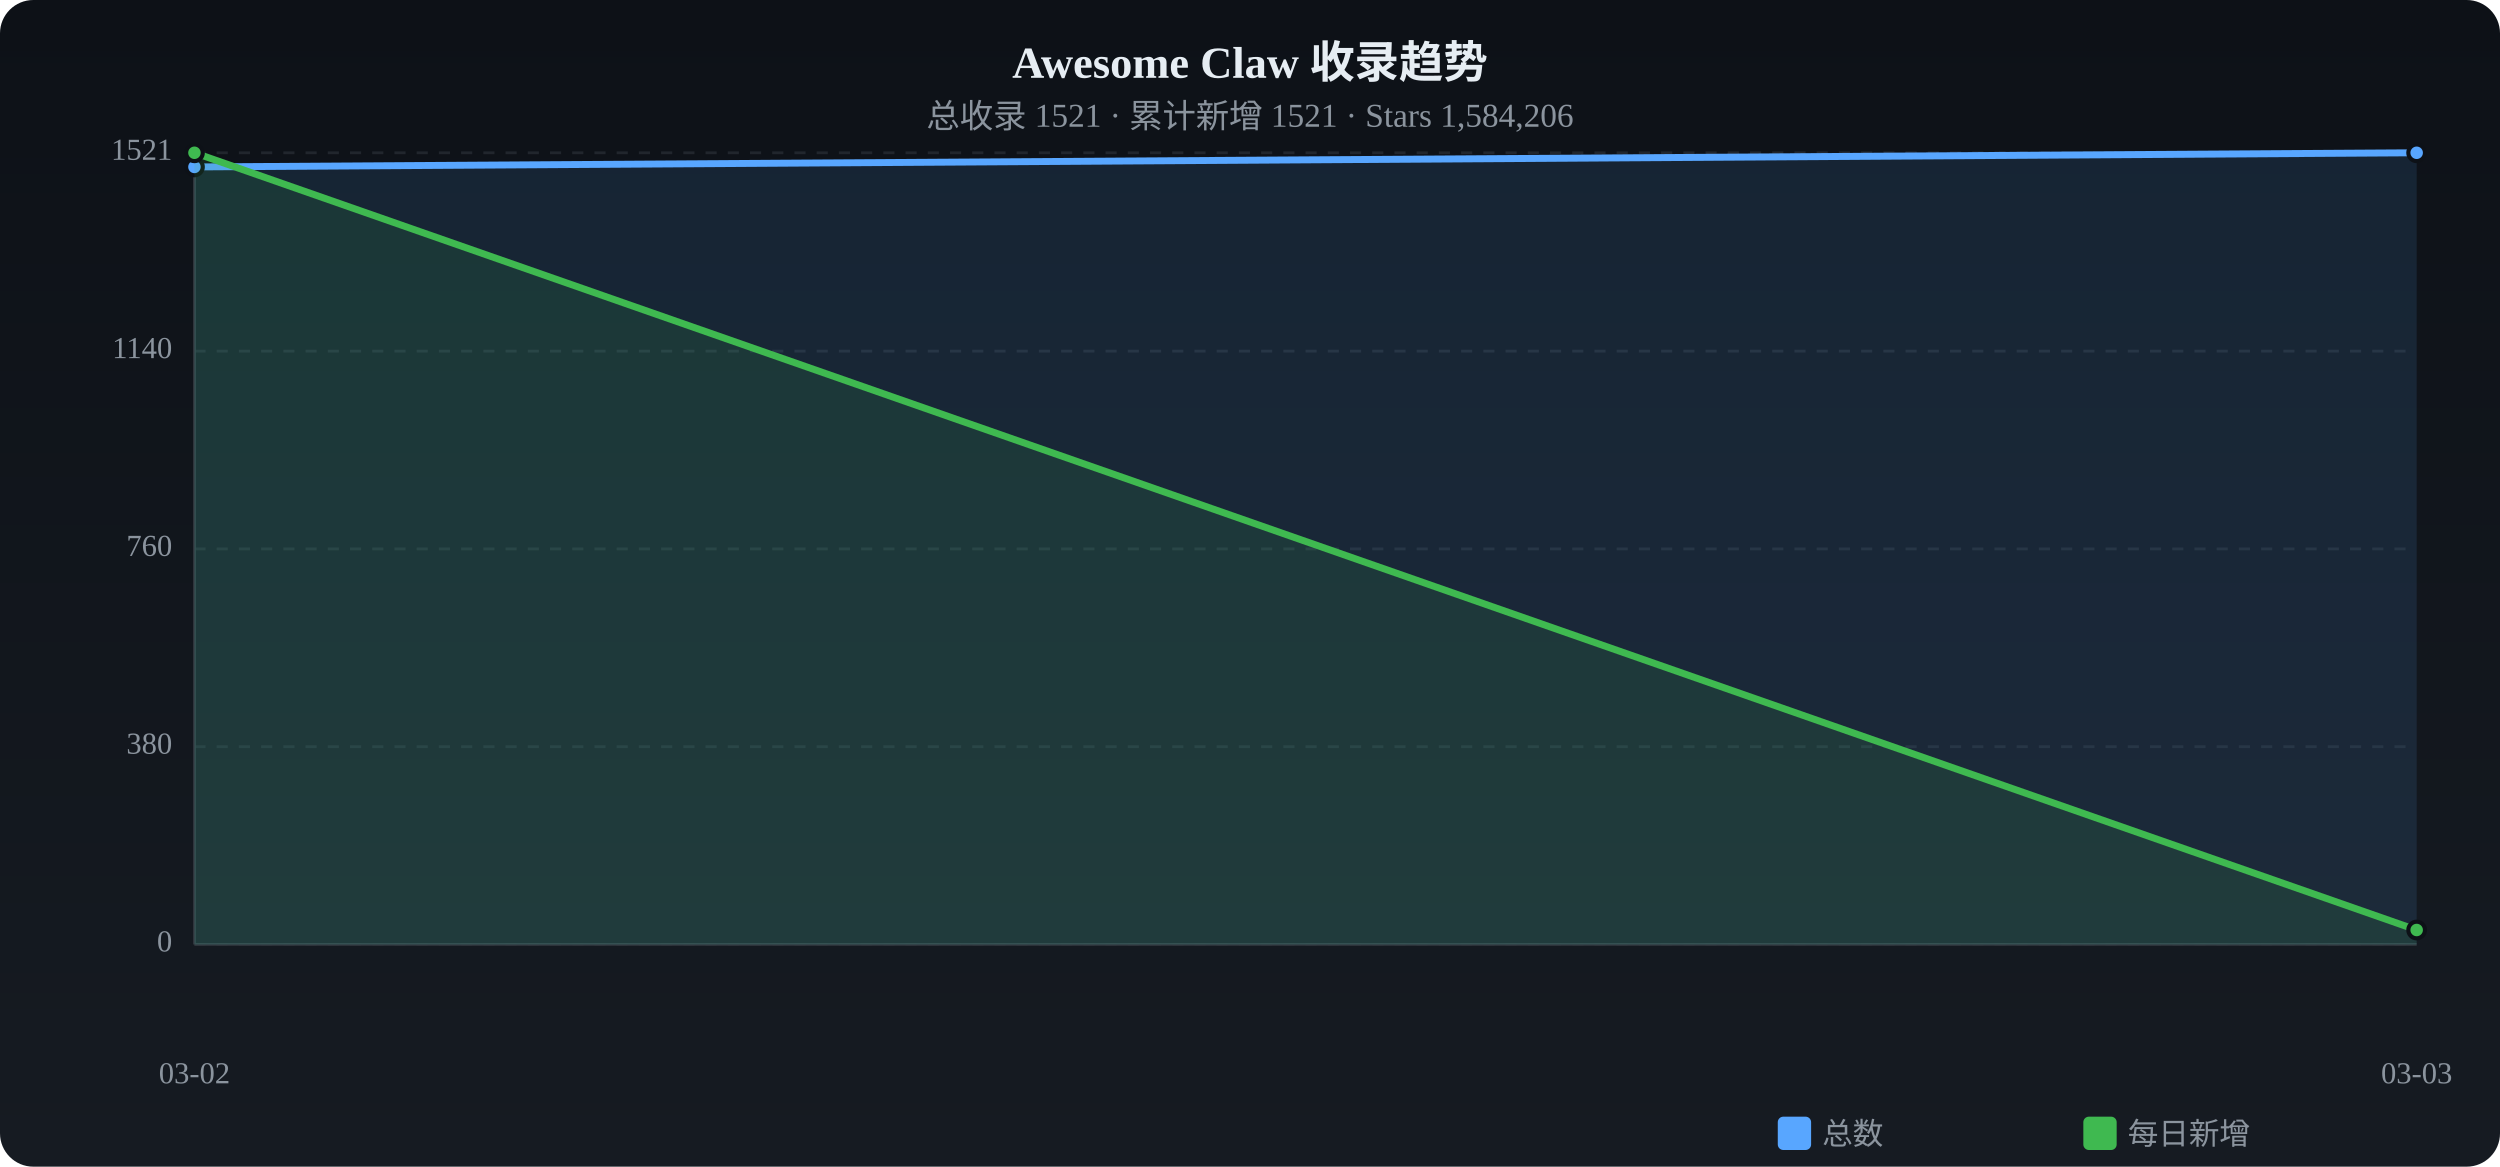
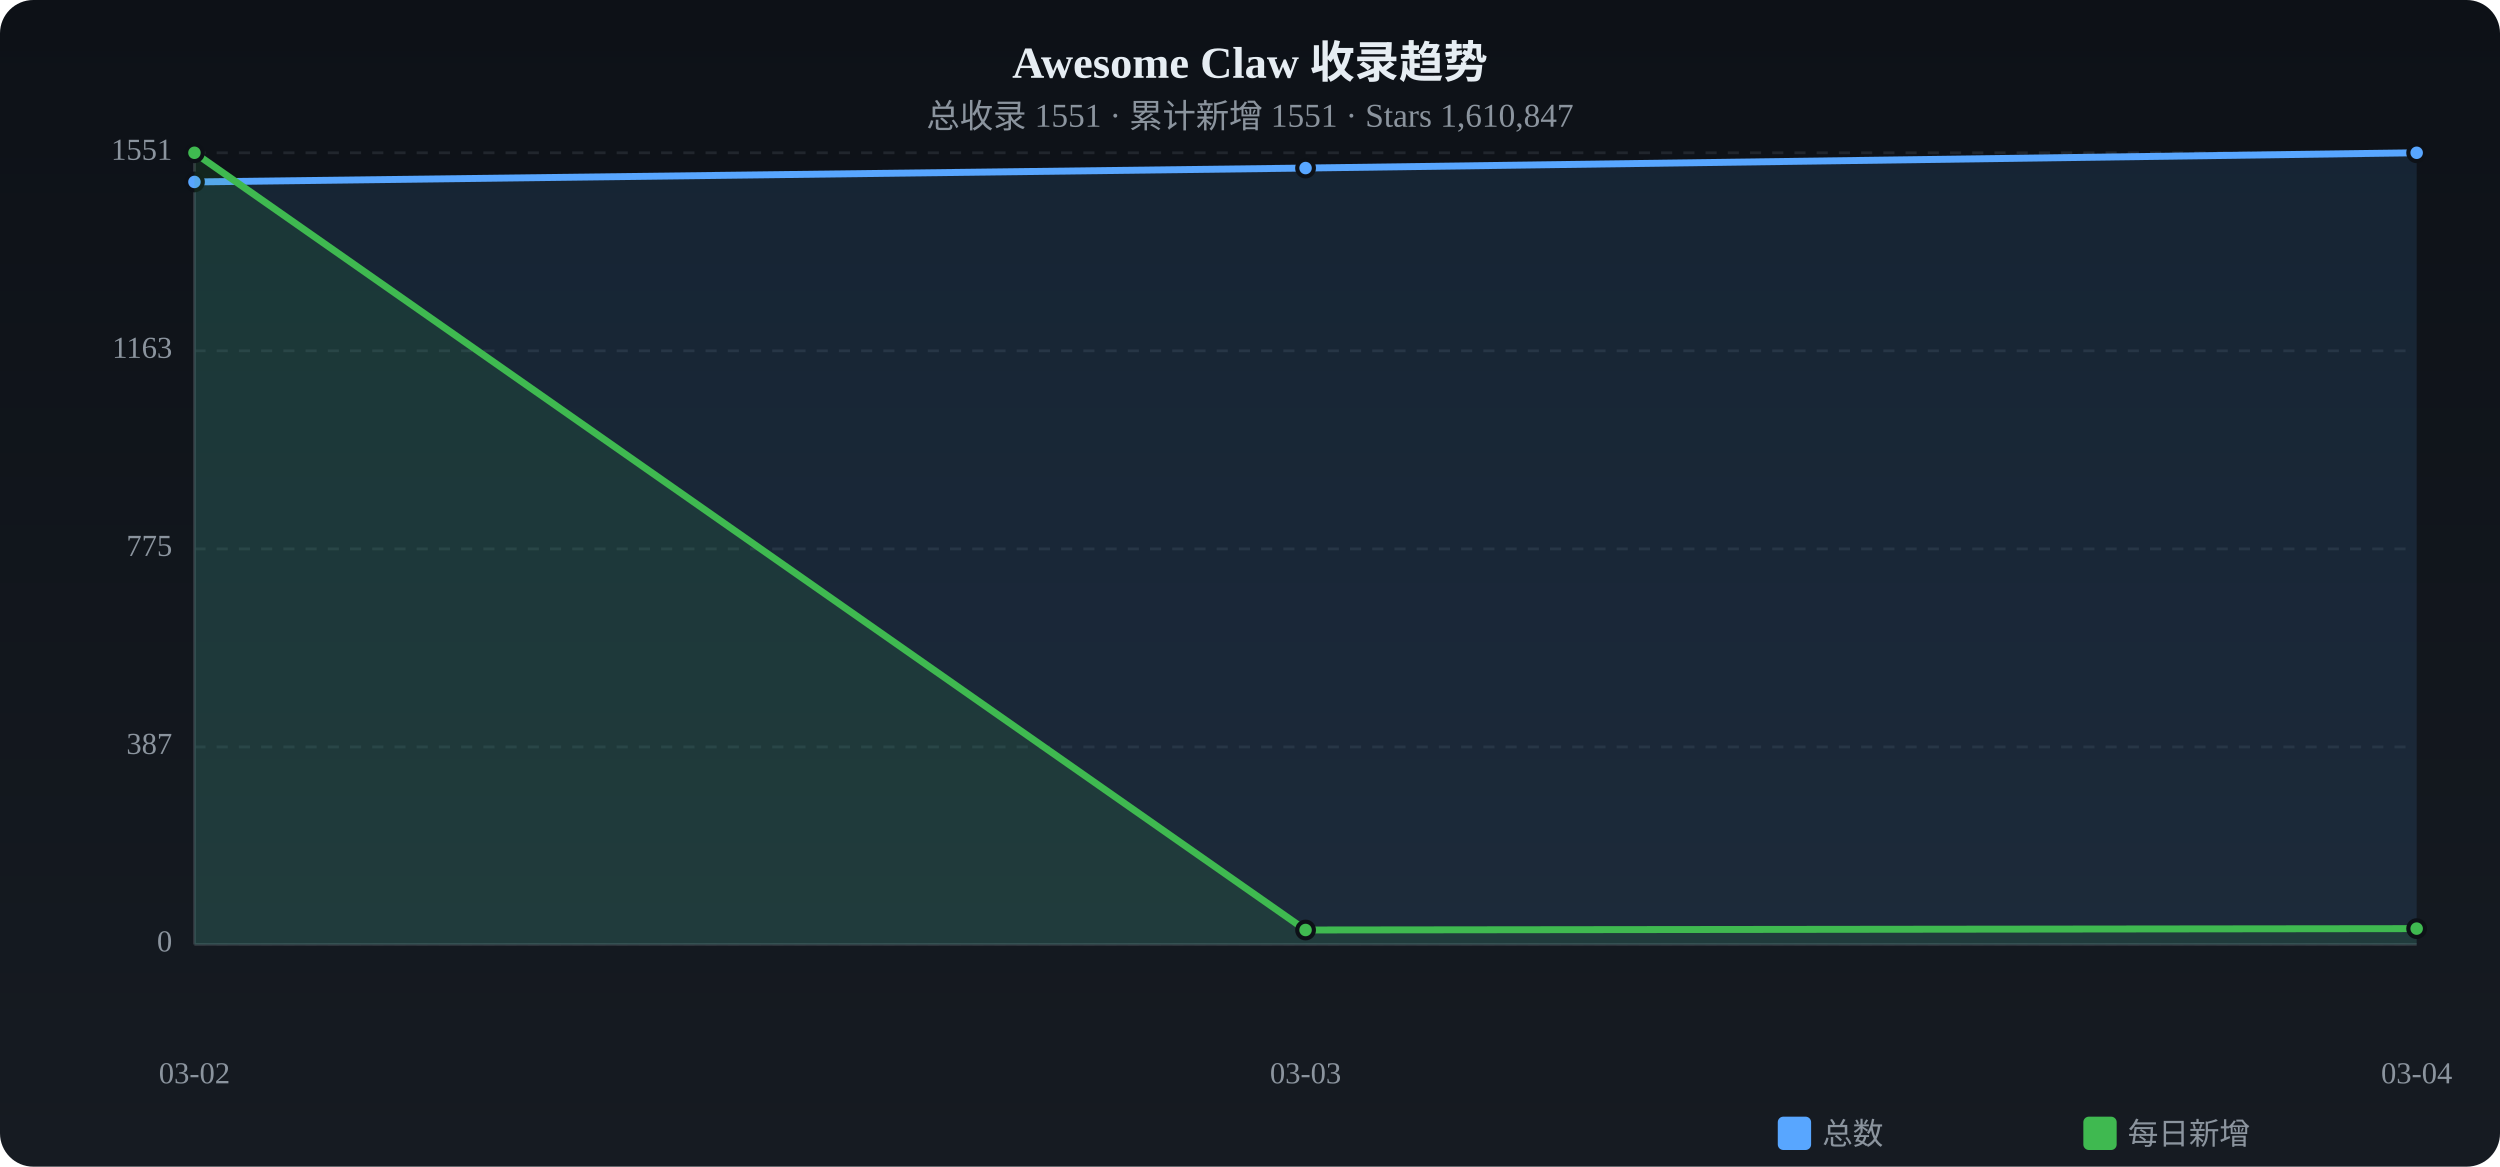
<svg xmlns="http://www.w3.org/2000/svg" viewBox="0 0 900 420" width="900" height="420">
  <defs>
    <linearGradient id="tbg" x1="0%" y1="0%" x2="0%" y2="100%">
      <stop offset="0%" stop-color="#0d1117" />
      <stop offset="100%" stop-color="#161b22" />
    </linearGradient>
  </defs>
  <rect width="900" height="420" rx="12" fill="url(#tbg)" />
  <text x="450.0" y="28" text-anchor="middle" fill="#e6edf3" font-size="16" font-weight="bold">Awesome Claw 收录趋势</text>
-   <text x="450.0" y="46" text-anchor="middle" fill="#8b949e" font-size="12">总收录 1521 · 累计新增 1521 · Stars 1,584,206</text>
+   <text x="450.0" y="46" text-anchor="middle" fill="#8b949e" font-size="12">总收录 1551 · 累计新增 1551 · Stars 1,610,847</text>
  <text x="62" y="340.0" text-anchor="end" fill="#8b949e" font-size="11" dominant-baseline="middle">0</text>
  <line x1="70" y1="340.0" x2="870" y2="340.0" stroke="#21262d" stroke-dasharray="4 4" />
-   <text x="62" y="268.8" text-anchor="end" fill="#8b949e" font-size="11" dominant-baseline="middle">380</text>
-   <line x1="70" y1="268.8" x2="870" y2="268.8" stroke="#21262d" stroke-dasharray="4 4" />
-   <text x="62" y="197.6" text-anchor="end" fill="#8b949e" font-size="11" dominant-baseline="middle">760</text>
+   <text x="62" y="268.9" text-anchor="end" fill="#8b949e" font-size="11" dominant-baseline="middle">387</text>
+   <line x1="70" y1="268.9" x2="870" y2="268.9" stroke="#21262d" stroke-dasharray="4 4" />
+   <text x="62" y="197.6" text-anchor="end" fill="#8b949e" font-size="11" dominant-baseline="middle">775</text>
  <line x1="70" y1="197.6" x2="870" y2="197.6" stroke="#21262d" stroke-dasharray="4 4" />
-   <text x="62" y="126.4" text-anchor="end" fill="#8b949e" font-size="11" dominant-baseline="middle">1140</text>
-   <line x1="70" y1="126.4" x2="870" y2="126.4" stroke="#21262d" stroke-dasharray="4 4" />
-   <text x="62" y="55.0" text-anchor="end" fill="#8b949e" font-size="11" dominant-baseline="middle">1521</text>
+   <text x="62" y="126.3" text-anchor="end" fill="#8b949e" font-size="11" dominant-baseline="middle">1163</text>
+   <line x1="70" y1="126.3" x2="870" y2="126.3" stroke="#21262d" stroke-dasharray="4 4" />
+   <text x="62" y="55.0" text-anchor="end" fill="#8b949e" font-size="11" dominant-baseline="middle">1551</text>
  <line x1="70" y1="55.0" x2="870" y2="55.0" stroke="#21262d" stroke-dasharray="4 4" />
  <line x1="70" y1="55" x2="70" y2="340" stroke="#30363d" />
  <line x1="70" y1="340" x2="870" y2="340" stroke="#30363d" />
-   <path d="M70.0,60.1 L870.0,55.0 L870.0,340 L70.0,340 Z" fill="#58a6ff" opacity="0.12" />
-   <polyline points="70.0,60.1 870.0,55.0" fill="none" stroke="#58a6ff" stroke-width="2.5" stroke-linecap="round" stroke-linejoin="round" />
-   <circle cx="70.0" cy="60.1" r="3" fill="#58a6ff" stroke="#0d1117" stroke-width="1.5" />
+   <path d="M70.0,65.5 L470.0,60.5 L870.0,55.0 L870.0,340 L70.0,340 Z" fill="#58a6ff" opacity="0.12" />
+   <polyline points="70.0,65.5 470.0,60.5 870.0,55.0" fill="none" stroke="#58a6ff" stroke-width="2.5" stroke-linecap="round" stroke-linejoin="round" />
+   <circle cx="70.0" cy="65.5" r="3" fill="#58a6ff" stroke="#0d1117" stroke-width="1.5" />
+   <circle cx="470.0" cy="60.5" r="3" fill="#58a6ff" stroke="#0d1117" stroke-width="1.5" />
  <circle cx="870.0" cy="55.0" r="3" fill="#58a6ff" stroke="#0d1117" stroke-width="1.5" />
-   <path d="M70.0,55.0 L870.0,334.8 L870.0,340 L70.0,340 Z" fill="#3fb950" opacity="0.12" />
-   <polyline points="70.0,55.0 870.0,334.8" fill="none" stroke="#3fb950" stroke-width="2.5" stroke-linecap="round" stroke-linejoin="round" />
+   <path d="M70.0,55.0 L470.0,334.8 L870.0,334.3 L870.0,340 L70.0,340 Z" fill="#3fb950" opacity="0.12" />
+   <polyline points="70.0,55.0 470.0,334.8 870.0,334.3" fill="none" stroke="#3fb950" stroke-width="2.5" stroke-linecap="round" stroke-linejoin="round" />
  <circle cx="70.0" cy="55.0" r="3" fill="#3fb950" stroke="#0d1117" stroke-width="1.5" />
-   <circle cx="870.0" cy="334.8" r="3" fill="#3fb950" stroke="#0d1117" stroke-width="1.5" />
+   <circle cx="470.0" cy="334.8" r="3" fill="#3fb950" stroke="#0d1117" stroke-width="1.5" />
+   <circle cx="870.0" cy="334.3" r="3" fill="#3fb950" stroke="#0d1117" stroke-width="1.5" />
  <text x="70.0" y="390" text-anchor="middle" fill="#8b949e" font-size="11">03-02</text>
-   <text x="870.0" y="390" text-anchor="middle" fill="#8b949e" font-size="11">03-03</text>
+   <text x="470.0" y="390" text-anchor="middle" fill="#8b949e" font-size="11">03-03</text>
+   <text x="870.0" y="390" text-anchor="middle" fill="#8b949e" font-size="11">03-04</text>
  <rect x="640" y="402" width="12" height="12" rx="2" fill="#58a6ff" />
  <text x="656" y="412" fill="#8b949e" font-size="11">总数</text>
  <rect x="750" y="402" width="12" height="12" rx="2" fill="#3fb950" />
  <text x="766" y="412" fill="#8b949e" font-size="11">每日新增</text>
</svg>
